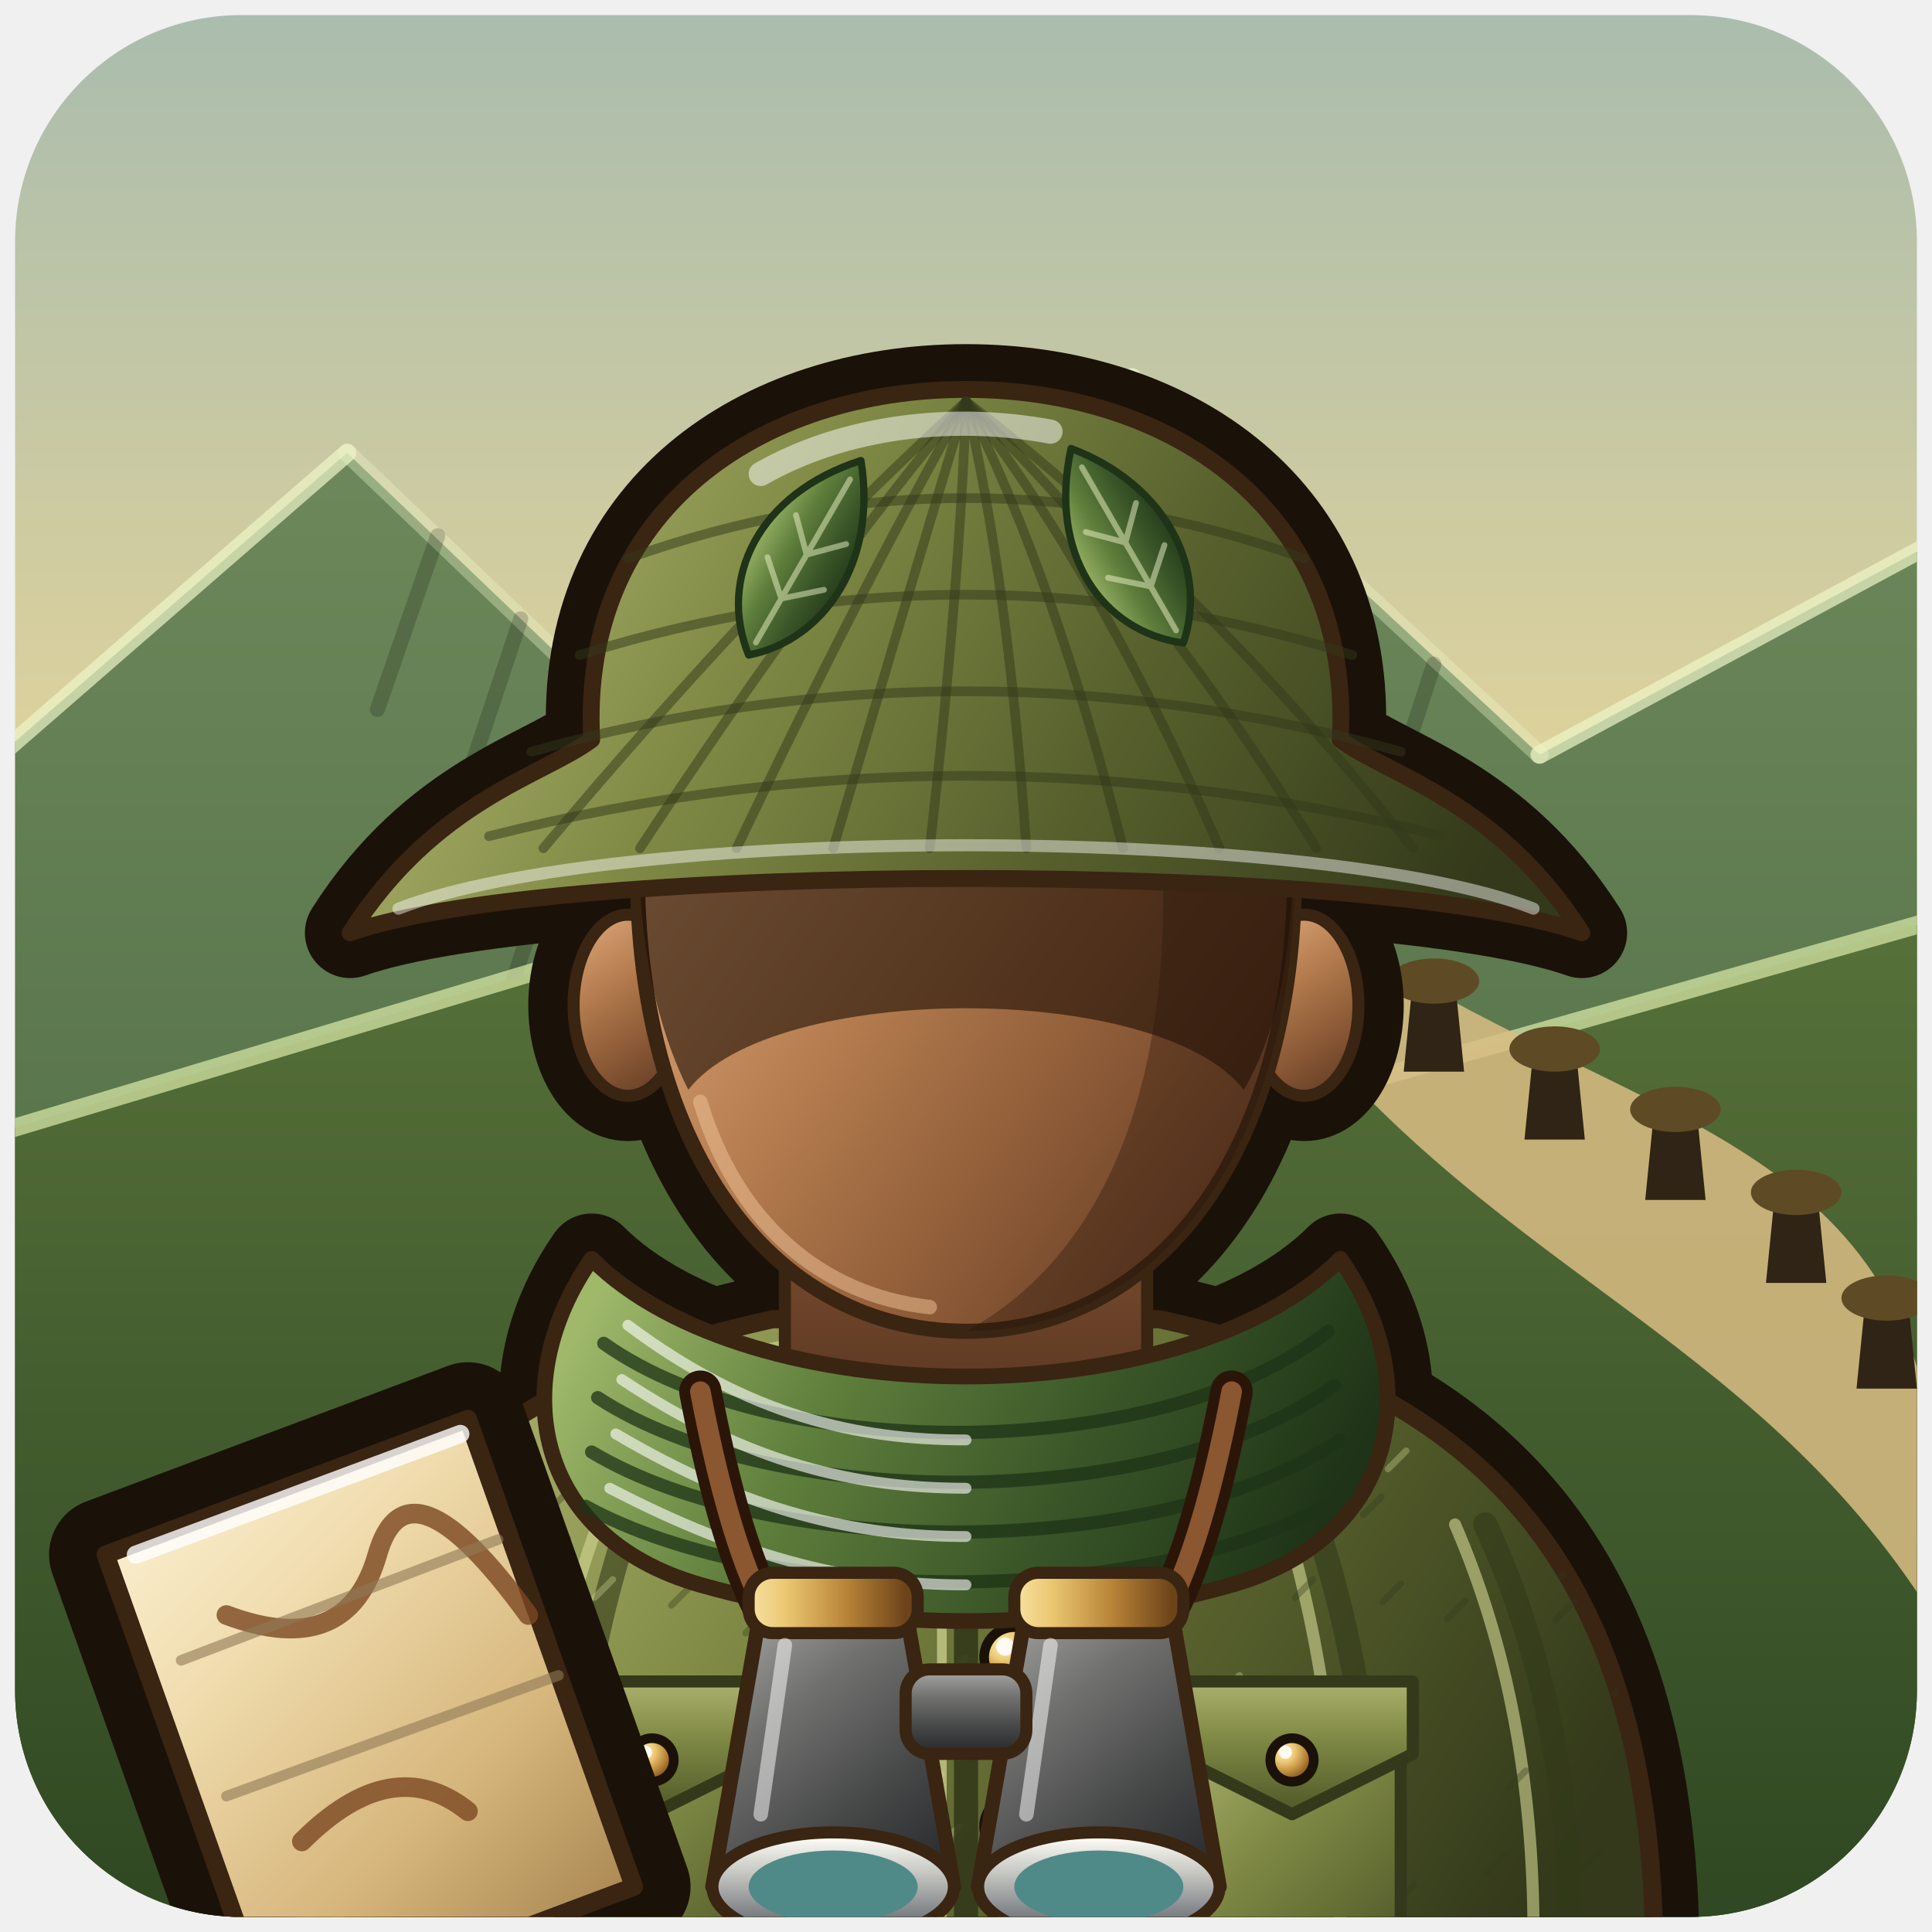
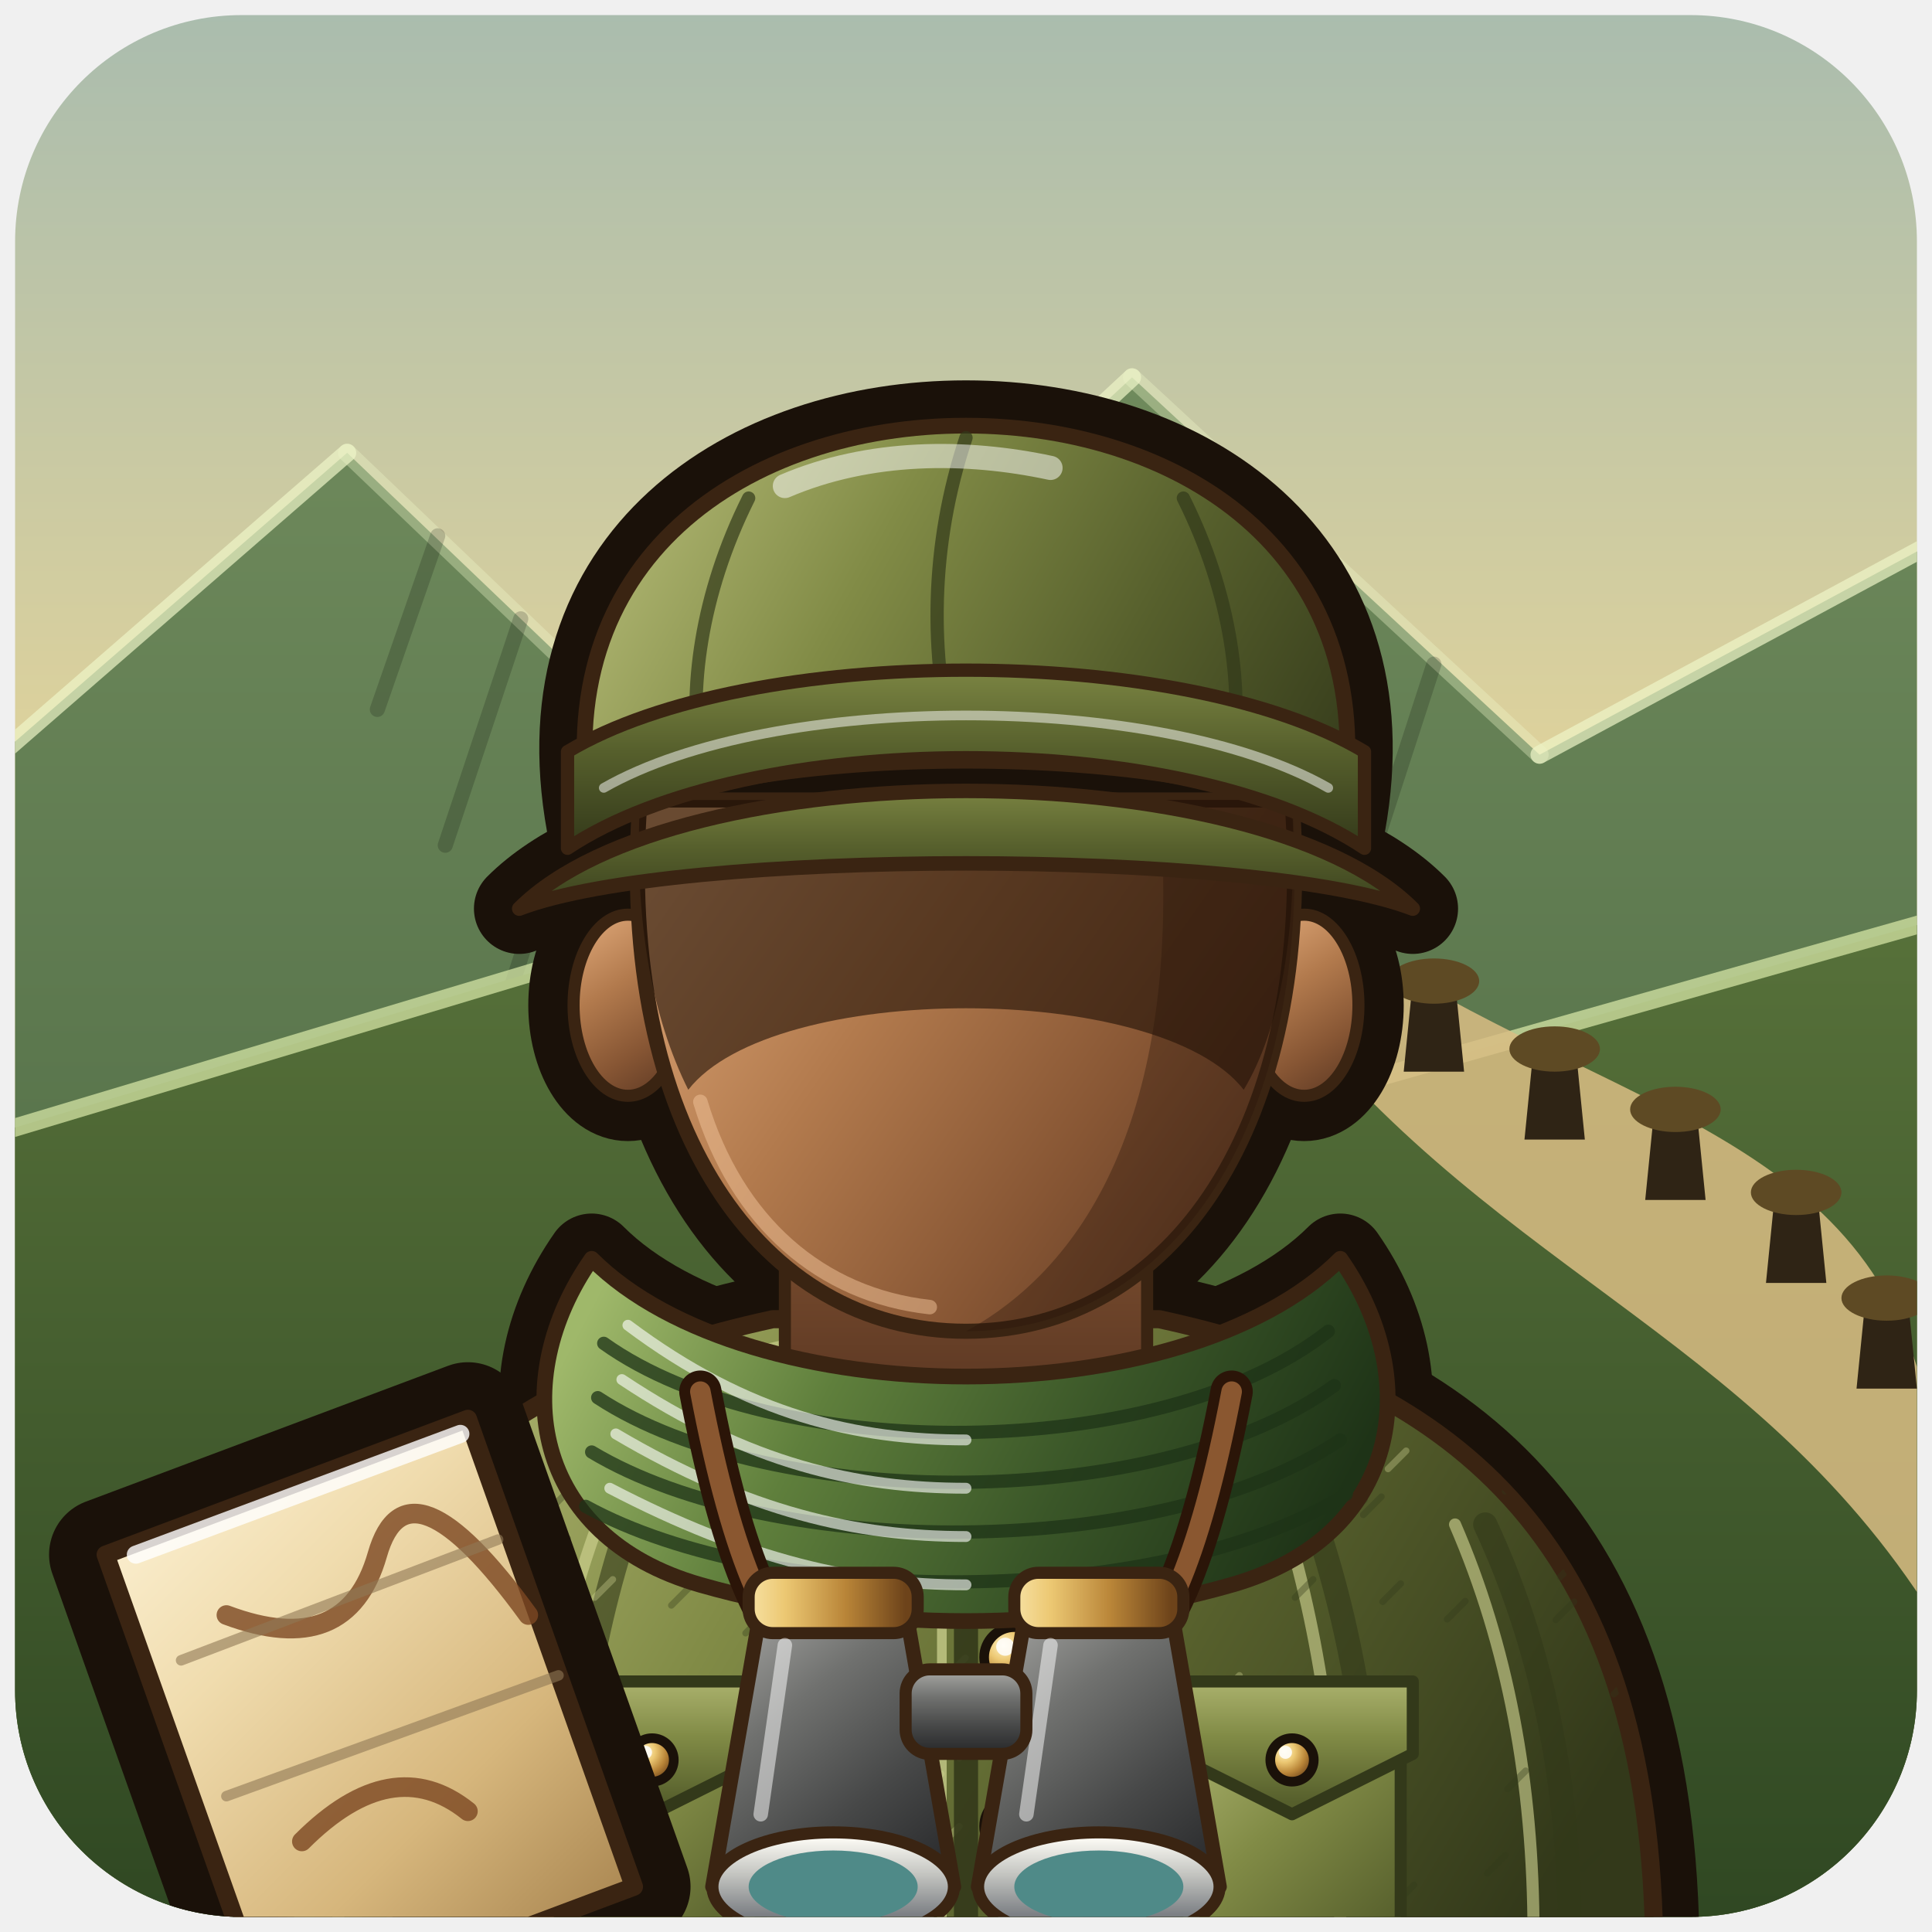
<svg xmlns="http://www.w3.org/2000/svg" viewBox="0 0 256 256" width="256" height="256">
  <defs>
    <linearGradient id="g1" gradientUnits="userSpaceOnUse" x1="0" y1="0" x2="0" y2="220">
      <stop offset="0" stop-color="#a9bcae" />
      <stop offset="0.5" stop-color="#e3d49a" />
      <stop offset="1" stop-color="#8f8a58" />
    </linearGradient>
    <linearGradient id="g2" gradientUnits="userSpaceOnUse" x1="0" y1="50" x2="0" y2="256">
      <stop offset="0" stop-color="#6f8a5c" />
      <stop offset="1" stop-color="#43603c" />
    </linearGradient>
    <linearGradient id="g3" gradientUnits="userSpaceOnUse" x1="0" y1="122" x2="0" y2="256">
      <stop offset="0" stop-color="#57713a" />
      <stop offset="1" stop-color="#2f4722" />
    </linearGradient>
    <linearGradient id="g4" gradientUnits="userSpaceOnUse" x1="40" y1="150" x2="220" y2="256">
      <stop offset="0" stop-color="#b4ba76" />
      <stop offset="0.333" stop-color="#818b46" />
      <stop offset="0.667" stop-color="#565f2c" />
      <stop offset="1" stop-color="#33391a" />
    </linearGradient>
    <clipPath id="g5">
      <path d="M14 262C14 190 50 166 96 156H160C206 166 242 190 242 262z" />
    </clipPath>
    <linearGradient id="g6" gradientUnits="userSpaceOnUse" x1="0" y1="128" x2="0" y2="176">
      <stop offset="0" stop-color="#875634" />
      <stop offset="1" stop-color="#553320" />
    </linearGradient>
    <linearGradient id="g7" gradientUnits="userSpaceOnUse" x1="63" y1="92" x2="81" y2="120">
      <stop offset="0" stop-color="#d9a273" />
      <stop offset="0.333" stop-color="#b27a4d" />
      <stop offset="0.667" stop-color="#875634" />
      <stop offset="1" stop-color="#553320" />
    </linearGradient>
    <linearGradient id="g8" gradientUnits="userSpaceOnUse" x1="175" y1="92" x2="193" y2="120">
      <stop offset="0" stop-color="#d9a273" />
      <stop offset="0.333" stop-color="#b27a4d" />
      <stop offset="0.667" stop-color="#875634" />
      <stop offset="1" stop-color="#553320" />
    </linearGradient>
    <linearGradient id="g9" gradientUnits="userSpaceOnUse" x1="80" y1="80" x2="180" y2="150">
      <stop offset="0" stop-color="#d9a273" />
      <stop offset="0.333" stop-color="#b27a4d" />
      <stop offset="0.667" stop-color="#875634" />
      <stop offset="1" stop-color="#553320" />
    </linearGradient>
    <radialGradient id="g10" gradientUnits="userSpaceOnUse" cx="134.2" cy="210" r="7.5">
      <stop offset="0" stop-color="#fff3c4" />
      <stop offset="0.333" stop-color="#ecc873" />
      <stop offset="0.667" stop-color="#b98538" />
      <stop offset="1" stop-color="#6d431a" />
    </radialGradient>
    <radialGradient id="g11" gradientUnits="userSpaceOnUse" cx="134.2" cy="238" r="7.5">
      <stop offset="0" stop-color="#fff3c4" />
      <stop offset="0.333" stop-color="#ecc873" />
      <stop offset="0.667" stop-color="#b98538" />
      <stop offset="1" stop-color="#6d431a" />
    </radialGradient>
    <linearGradient id="g12" gradientUnits="userSpaceOnUse" x1="58" y1="218" x2="94" y2="256">
      <stop offset="0" stop-color="#b4ba76" />
      <stop offset="0.5" stop-color="#818b46" />
      <stop offset="1" stop-color="#565f2c" />
    </linearGradient>
    <linearGradient id="g13" gradientUnits="userSpaceOnUse" x1="58" y1="214" x2="58" y2="236">
      <stop offset="0" stop-color="#b4ba76" />
      <stop offset="0.5" stop-color="#818b46" />
      <stop offset="1" stop-color="#565f2c" />
    </linearGradient>
    <radialGradient id="g14" gradientUnits="userSpaceOnUse" cx="74.74" cy="227.6" r="5.4">
      <stop offset="0" stop-color="#fff3c4" />
      <stop offset="0.333" stop-color="#ecc873" />
      <stop offset="0.667" stop-color="#b98538" />
      <stop offset="1" stop-color="#6d431a" />
    </radialGradient>
    <linearGradient id="g15" gradientUnits="userSpaceOnUse" x1="164" y1="218" x2="200" y2="256">
      <stop offset="0" stop-color="#b4ba76" />
      <stop offset="0.5" stop-color="#818b46" />
      <stop offset="1" stop-color="#565f2c" />
    </linearGradient>
    <linearGradient id="g16" gradientUnits="userSpaceOnUse" x1="164" y1="214" x2="164" y2="236">
      <stop offset="0" stop-color="#b4ba76" />
      <stop offset="0.5" stop-color="#818b46" />
      <stop offset="1" stop-color="#565f2c" />
    </linearGradient>
    <radialGradient id="g17" gradientUnits="userSpaceOnUse" cx="180.7" cy="227.6" r="5.4">
      <stop offset="0" stop-color="#fff3c4" />
      <stop offset="0.333" stop-color="#ecc873" />
      <stop offset="0.667" stop-color="#b98538" />
      <stop offset="1" stop-color="#6d431a" />
    </radialGradient>
    <linearGradient id="g18" gradientUnits="userSpaceOnUse" x1="70" y1="146" x2="180" y2="204">
      <stop offset="0" stop-color="#9fb86a" />
      <stop offset="0.333" stop-color="#5f7f3c" />
      <stop offset="0.667" stop-color="#3a5628" />
      <stop offset="1" stop-color="#1e3317" />
    </linearGradient>
-     <linearGradient id="g19" gradientUnits="userSpaceOnUse" x1="40" y1="0" x2="210" y2="90">
+     <linearGradient id="g19" gradientUnits="userSpaceOnUse" x1="72" y1="10" x2="190" y2="76">
      <stop offset="0" stop-color="#b4ba76" />
      <stop offset="0.333" stop-color="#818b46" />
      <stop offset="0.667" stop-color="#565f2c" />
      <stop offset="1" stop-color="#33391a" />
    </linearGradient>
-     <linearGradient id="g20" gradientUnits="userSpaceOnUse" x1="0" y1="-16" x2="0" y2="16">
-       <stop offset="0" stop-color="#9fb86a" />
-       <stop offset="0.333" stop-color="#5f7f3c" />
-       <stop offset="0.667" stop-color="#3a5628" />
-       <stop offset="1" stop-color="#1e3317" />
-     </linearGradient>
-     <linearGradient id="g21" gradientUnits="userSpaceOnUse" x1="0" y1="-16" x2="0" y2="16">
-       <stop offset="0" stop-color="#9fb86a" />
-       <stop offset="0.333" stop-color="#5f7f3c" />
-       <stop offset="0.667" stop-color="#3a5628" />
-       <stop offset="1" stop-color="#1e3317" />
+     <linearGradient id="g20" gradientUnits="userSpaceOnUse" x1="0" y1="46" x2="0" y2="78">
+       <stop offset="0" stop-color="#818b46" />
+       <stop offset="0.5" stop-color="#565f2c" />
+       <stop offset="1" stop-color="#33391a" />
+     </linearGradient>
+     <linearGradient id="g21" gradientUnits="userSpaceOnUse" x1="0" y1="66" x2="0" y2="90">
+       <stop offset="0" stop-color="#818b46" />
+       <stop offset="0.5" stop-color="#565f2c" />
+       <stop offset="1" stop-color="#33391a" />
    </linearGradient>
    <linearGradient id="g22" gradientUnits="userSpaceOnUse" x1="88" y1="204" x2="124" y2="250">
      <stop offset="0" stop-color="#a9a9a6" />
      <stop offset="0.333" stop-color="#70716f" />
      <stop offset="0.667" stop-color="#474848" />
      <stop offset="1" stop-color="#262729" />
    </linearGradient>
    <linearGradient id="g23" gradientUnits="userSpaceOnUse" x1="88" y1="198" x2="118" y2="198">
      <stop offset="0" stop-color="#fff3c4" />
      <stop offset="0.333" stop-color="#ecc873" />
      <stop offset="0.667" stop-color="#b98538" />
      <stop offset="1" stop-color="#6d431a" />
    </linearGradient>
    <linearGradient id="g24" gradientUnits="userSpaceOnUse" x1="88" y1="242" x2="88" y2="260">
      <stop offset="0" stop-color="#fbfaf4" />
      <stop offset="0.333" stop-color="#c3c4c0" />
      <stop offset="0.667" stop-color="#83868a" />
      <stop offset="1" stop-color="#454a52" />
    </linearGradient>
    <linearGradient id="g25" gradientUnits="userSpaceOnUse" x1="132" y1="204" x2="168" y2="250">
      <stop offset="0" stop-color="#a9a9a6" />
      <stop offset="0.333" stop-color="#70716f" />
      <stop offset="0.667" stop-color="#474848" />
      <stop offset="1" stop-color="#262729" />
    </linearGradient>
    <linearGradient id="g26" gradientUnits="userSpaceOnUse" x1="132" y1="198" x2="162" y2="198">
      <stop offset="0" stop-color="#fff3c4" />
      <stop offset="0.333" stop-color="#ecc873" />
      <stop offset="0.667" stop-color="#b98538" />
      <stop offset="1" stop-color="#6d431a" />
    </linearGradient>
    <linearGradient id="g27" gradientUnits="userSpaceOnUse" x1="132" y1="242" x2="132" y2="260">
      <stop offset="0" stop-color="#fbfaf4" />
      <stop offset="0.333" stop-color="#c3c4c0" />
      <stop offset="0.667" stop-color="#83868a" />
      <stop offset="1" stop-color="#454a52" />
    </linearGradient>
    <linearGradient id="g28" gradientUnits="userSpaceOnUse" x1="0" y1="214" x2="0" y2="228">
      <stop offset="0" stop-color="#a9a9a6" />
      <stop offset="0.333" stop-color="#70716f" />
      <stop offset="0.667" stop-color="#474848" />
      <stop offset="1" stop-color="#262729" />
    </linearGradient>
    <linearGradient id="g29" gradientUnits="userSpaceOnUse" x1="14" y1="190" x2="84" y2="260">
      <stop offset="0" stop-color="#fff6dc" />
      <stop offset="0.333" stop-color="#f0dcae" />
      <stop offset="0.667" stop-color="#d6b67c" />
      <stop offset="1" stop-color="#a07c48" />
    </linearGradient>
    <clipPath id="g30">
      <path d="M32.0 2.0h192.0a30 30 0 0 1 30 30v192.0a30 30 0 0 1 -30 30h-192.0a30 30 0 0 1 -30 -30v-192.0a30 30 0 0 1 30 -30z" />
    </clipPath>
  </defs>
  <g clip-path="url(#g30)">
    <g transform="translate(0.00 0.00) scale(1.0)">
      <g fill="#1a1109" stroke="#1a1109" stroke-linejoin="round" stroke-linecap="round" />
      <path d="M0 0H256V256H0z" fill="url(#g1)" />
      <path d="M0 256L0 100L46 60L92 104L150 50L204 100L256 72L256 256z" fill="url(#g2)" />
      <path d="M0 100L46 60" fill="none" stroke="#eef5c8" stroke-width="2.4" stroke-linecap="round" stroke-linejoin="round" stroke-opacity="0.7" />
      <path d="M46 60L92 104" fill="none" stroke="#eef5c8" stroke-width="2.4" stroke-linecap="round" stroke-linejoin="round" stroke-opacity="0.35" />
      <path d="M58 71l-8 23" fill="none" stroke="#000000" stroke-width="2" stroke-linecap="round" stroke-linejoin="round" stroke-opacity="0.18" />
      <path d="M69 82l-10 30" fill="none" stroke="#000000" stroke-width="2" stroke-linecap="round" stroke-linejoin="round" stroke-opacity="0.18" />
      <path d="M80 93l-12 37" fill="none" stroke="#000000" stroke-width="2" stroke-linecap="round" stroke-linejoin="round" stroke-opacity="0.18" />
      <path d="M92 104L150 50" fill="none" stroke="#eef5c8" stroke-width="2.4" stroke-linecap="round" stroke-linejoin="round" stroke-opacity="0.7" />
      <path d="M150 50L204 100" fill="none" stroke="#eef5c8" stroke-width="2.4" stroke-linecap="round" stroke-linejoin="round" stroke-opacity="0.35" />
      <path d="M164 62l-8 23" fill="none" stroke="#000000" stroke-width="2" stroke-linecap="round" stroke-linejoin="round" stroke-opacity="0.18" />
      <path d="M177 75l-10 30" fill="none" stroke="#000000" stroke-width="2" stroke-linecap="round" stroke-linejoin="round" stroke-opacity="0.18" />
      <path d="M190 88l-12 37" fill="none" stroke="#000000" stroke-width="2" stroke-linecap="round" stroke-linejoin="round" stroke-opacity="0.18" />
      <path d="M204 100L256 72" fill="none" stroke="#eef5c8" stroke-width="2.4" stroke-linecap="round" stroke-linejoin="round" stroke-opacity="0.7" />
      <path d="M0 256L0 150L80 126L150 152L256 122L256 256z" fill="url(#g3)" />
      <path d="M0 150L80 126" fill="none" stroke="#dcecaa" stroke-width="2.4" stroke-linecap="round" stroke-linejoin="round" stroke-opacity="0.7" />
      <path d="M80 126L150 152" fill="none" stroke="#dcecaa" stroke-width="2.4" stroke-linecap="round" stroke-linejoin="round" stroke-opacity="0.35" />
      <path d="M98 132l-8 23" fill="none" stroke="#000000" stroke-width="2" stroke-linecap="round" stroke-linejoin="round" stroke-opacity="0.18" />
      <path d="M115 139l-10 30" fill="none" stroke="#000000" stroke-width="2" stroke-linecap="round" stroke-linejoin="round" stroke-opacity="0.18" />
      <path d="M132 146l-12 37" fill="none" stroke="#000000" stroke-width="2" stroke-linecap="round" stroke-linejoin="round" stroke-opacity="0.18" />
      <path d="M150 152L256 122" fill="none" stroke="#dcecaa" stroke-width="2.4" stroke-linecap="round" stroke-linejoin="round" stroke-opacity="0.7" />
      <path d="M178 124C214 148 250 150 256 190V214C232 176 196 168 168 130z" fill="#d9bd84" fill-opacity="0.85" />
      <path d="M186 142L187 132H193L194 142z" fill="#2f2415" />
      <path d="M184.00 130.00a6.00 3.00 0 1 0 12.00 0a6.00 3.00 0 1 0 -12.00 0z" fill="#5e4a24" />
      <path d="M202 151L203 141H209L210 151z" fill="#2f2415" />
      <path d="M200.00 139.00a6.00 3.00 0 1 0 12.00 0a6.00 3.00 0 1 0 -12.00 0z" fill="#5e4a24" />
      <path d="M218 159L219 149H225L226 159z" fill="#2f2415" />
      <path d="M216.00 147.00a6.00 3.00 0 1 0 12.00 0a6.00 3.00 0 1 0 -12.00 0z" fill="#5e4a24" />
      <path d="M234 170L235 160H241L242 170z" fill="#2f2415" />
      <path d="M232.00 158.00a6.00 3.00 0 1 0 12.00 0a6.00 3.00 0 1 0 -12.00 0z" fill="#5e4a24" />
      <path d="M246 184L247 174H253L254 184z" fill="#2f2415" />
      <path d="M244.00 172.00a6.00 3.00 0 1 0 12.00 0a6.00 3.00 0 1 0 -12.00 0z" fill="#5e4a24" />
      <g transform="translate(25.6 50) scale(.8)">
        <g fill="#1a1109" stroke="#1a1109" stroke-linejoin="round" stroke-linecap="round">
          <path d="M14 262C14 190 50 166 96 156H160C206 166 242 190 242 262z" stroke-width="15" />
          <path d="M63.00 104.00a9.00 15.00 0 1 0 18.00 0a9.00 15.00 0 1 0 -18.00 0z" stroke-width="15" />
          <path d="M175.00 104.00a9.00 15.00 0 1 0 18.00 0a9.00 15.00 0 1 0 -18.00 0z" stroke-width="15" />
          <path d="M74 70C70 124 94 158 128 158C162 158 186 124 182 70z" stroke-width="15" />
          <path d="M66 146C92 172 164 172 190 146C204 166 200 192 172 200C144 208 112 208 84 200C56 192 52 166 66 146z" stroke-width="15" />
-           <path d="M26 92C40 70 58 66 66 60C64 22 94 2 128 2C162 2 192 22 190 60C198 66 216 70 230 92C196 80 60 80 26 92z" stroke-width="15" />
+           <path d="M66 74C58 30 92 8 128 8C164 8 198 30 190 74C164 60 92 60 66 74z" stroke-width="15" />
+           <path d="M54 88C80 62 176 62 202 88C176 78 80 78 54 88z" stroke-width="15" />
          <path d="M94 204H118L126 250H86z" stroke-width="15" />
          <path d="M138 204H162L170 250H130z" stroke-width="15" />
        </g>
        <path d="M14 262C14 190 50 166 96 156H160C206 166 242 190 242 262z" fill="url(#g4)" stroke="#3a2412" stroke-width="3" stroke-linejoin="round" />
        <g clip-path="url(#g5)">
          <path d="M46 190Q30 220 30 258" fill="none" stroke="#33391a" stroke-width="4" stroke-linecap="round" stroke-linejoin="round" stroke-opacity="0.6" />
        </g>
        <g clip-path="url(#g5)">
          <path d="M41 190Q24 220 24 258" fill="none" stroke="#d3d795" stroke-width="2" stroke-linecap="round" stroke-linejoin="round" stroke-opacity="0.6" />
        </g>
        <g clip-path="url(#g5)">
          <path d="M72 190Q62 220 62 258" fill="none" stroke="#33391a" stroke-width="4" stroke-linecap="round" stroke-linejoin="round" stroke-opacity="0.6" />
        </g>
        <g clip-path="url(#g5)">
          <path d="M67 190Q56 220 56 258" fill="none" stroke="#d3d795" stroke-width="2" stroke-linecap="round" stroke-linejoin="round" stroke-opacity="0.6" />
        </g>
        <g clip-path="url(#g5)">
          <path d="M186 190Q196 220 196 258" fill="none" stroke="#33391a" stroke-width="4" stroke-linecap="round" stroke-linejoin="round" stroke-opacity="0.6" />
        </g>
        <g clip-path="url(#g5)">
          <path d="M181 190Q190 220 190 258" fill="none" stroke="#d3d795" stroke-width="2" stroke-linecap="round" stroke-linejoin="round" stroke-opacity="0.6" />
        </g>
        <g clip-path="url(#g5)">
          <path d="M214 190Q228 220 228 258" fill="none" stroke="#33391a" stroke-width="4" stroke-linecap="round" stroke-linejoin="round" stroke-opacity="0.6" />
        </g>
        <g clip-path="url(#g5)">
          <path d="M209 190Q222 220 222 258" fill="none" stroke="#d3d795" stroke-width="2" stroke-linecap="round" stroke-linejoin="round" stroke-opacity="0.6" />
        </g>
        <g clip-path="url(#g5)">
          <path d="M58.5 175.3l3 -3" fill="none" stroke="#d3d795" stroke-width="1.1" stroke-linecap="round" stroke-linejoin="round" stroke-opacity="0.35" />
        </g>
        <g clip-path="url(#g5)">
          <path d="M66.5 202.1l3 -3" fill="none" stroke="#d3d795" stroke-width="1.1" stroke-linecap="round" stroke-linejoin="round" stroke-opacity="0.35" />
        </g>
        <g clip-path="url(#g5)">
          <path d="M176.2 249.8l3 -3" fill="none" stroke="#33391a" stroke-width="1.1" stroke-linecap="round" stroke-linejoin="round" stroke-opacity="0.35" />
        </g>
        <g clip-path="url(#g5)">
          <path d="M105.4 214.6l3 -3" fill="none" stroke="#d3d795" stroke-width="1.1" stroke-linecap="round" stroke-linejoin="round" stroke-opacity="0.35" />
        </g>
        <g clip-path="url(#g5)">
          <path d="M159.1 193.5l3 -3" fill="none" stroke="#33391a" stroke-width="1.1" stroke-linecap="round" stroke-linejoin="round" stroke-opacity="0.35" />
        </g>
        <g clip-path="url(#g5)">
          <path d="M36.2 233.3l3 -3" fill="none" stroke="#d3d795" stroke-width="1.1" stroke-linecap="round" stroke-linejoin="round" stroke-opacity="0.35" />
        </g>
        <g clip-path="url(#g5)">
          <path d="M111.5 178.5l3 -3" fill="none" stroke="#d3d795" stroke-width="1.1" stroke-linecap="round" stroke-linejoin="round" stroke-opacity="0.35" />
        </g>
        <g clip-path="url(#g5)">
          <path d="M155.9 233.0l3 -3" fill="none" stroke="#33391a" stroke-width="1.1" stroke-linecap="round" stroke-linejoin="round" stroke-opacity="0.35" />
        </g>
        <g clip-path="url(#g5)">
          <path d="M207.7 205.7l3 -3" fill="none" stroke="#33391a" stroke-width="1.1" stroke-linecap="round" stroke-linejoin="round" stroke-opacity="0.35" />
        </g>
        <g clip-path="url(#g5)">
          <path d="M93.9 169.5l3 -3" fill="none" stroke="#33391a" stroke-width="1.1" stroke-linecap="round" stroke-linejoin="round" stroke-opacity="0.35" />
        </g>
        <g clip-path="url(#g5)">
          <path d="M218.2 184.0l3 -3" fill="none" stroke="#d3d795" stroke-width="1.1" stroke-linecap="round" stroke-linejoin="round" stroke-opacity="0.35" />
        </g>
        <g clip-path="url(#g5)">
          <path d="M48.6 250.8l3 -3" fill="none" stroke="#d3d795" stroke-width="1.1" stroke-linecap="round" stroke-linejoin="round" stroke-opacity="0.35" />
        </g>
        <g clip-path="url(#g5)">
          <path d="M150.9 190.0l3 -3" fill="none" stroke="#33391a" stroke-width="1.1" stroke-linecap="round" stroke-linejoin="round" stroke-opacity="0.35" />
        </g>
        <g clip-path="url(#g5)">
          <path d="M92.6 231.4l3 -3" fill="none" stroke="#d3d795" stroke-width="1.1" stroke-linecap="round" stroke-linejoin="round" stroke-opacity="0.35" />
        </g>
        <g clip-path="url(#g5)">
          <path d="M51.5 174.4l3 -3" fill="none" stroke="#33391a" stroke-width="1.1" stroke-linecap="round" stroke-linejoin="round" stroke-opacity="0.35" />
        </g>
        <g clip-path="url(#g5)">
          <path d="M122.5 204.7l3 -3" fill="none" stroke="#33391a" stroke-width="1.1" stroke-linecap="round" stroke-linejoin="round" stroke-opacity="0.35" />
        </g>
        <g clip-path="url(#g5)">
          <path d="M178.1 252.2l3 -3" fill="none" stroke="#33391a" stroke-width="1.1" stroke-linecap="round" stroke-linejoin="round" stroke-opacity="0.35" />
        </g>
        <g clip-path="url(#g5)">
          <path d="M63.1 230.8l3 -3" fill="none" stroke="#33391a" stroke-width="1.1" stroke-linecap="round" stroke-linejoin="round" stroke-opacity="0.35" />
        </g>
        <g clip-path="url(#g5)">
          <path d="M139.0 196.1l3 -3" fill="none" stroke="#33391a" stroke-width="1.1" stroke-linecap="round" stroke-linejoin="round" stroke-opacity="0.35" />
        </g>
        <g clip-path="url(#g5)">
          <path d="M60.0 186.6l3 -3" fill="none" stroke="#33391a" stroke-width="1.1" stroke-linecap="round" stroke-linejoin="round" stroke-opacity="0.35" />
        </g>
        <g clip-path="url(#g5)">
          <path d="M159.3 180.6l3 -3" fill="none" stroke="#33391a" stroke-width="1.1" stroke-linecap="round" stroke-linejoin="round" stroke-opacity="0.35" />
        </g>
        <g clip-path="url(#g5)">
          <path d="M59.0 195.3l3 -3" fill="none" stroke="#33391a" stroke-width="1.1" stroke-linecap="round" stroke-linejoin="round" stroke-opacity="0.35" />
        </g>
        <g clip-path="url(#g5)">
          <path d="M123.9 243.0l3 -3" fill="none" stroke="#d3d795" stroke-width="1.1" stroke-linecap="round" stroke-linejoin="round" stroke-opacity="0.35" />
        </g>
        <g clip-path="url(#g5)">
          <path d="M217.3 184.5l3 -3" fill="none" stroke="#33391a" stroke-width="1.1" stroke-linecap="round" stroke-linejoin="round" stroke-opacity="0.35" />
        </g>
        <g clip-path="url(#g5)">
          <path d="M79.2 203.4l3 -3" fill="none" stroke="#33391a" stroke-width="1.1" stroke-linecap="round" stroke-linejoin="round" stroke-opacity="0.35" />
        </g>
        <g clip-path="url(#g5)">
          <path d="M197.9 180.8l3 -3" fill="none" stroke="#d3d795" stroke-width="1.1" stroke-linecap="round" stroke-linejoin="round" stroke-opacity="0.35" />
        </g>
        <g clip-path="url(#g5)">
          <path d="M193.8 188.4l3 -3" fill="none" stroke="#33391a" stroke-width="1.1" stroke-linecap="round" stroke-linejoin="round" stroke-opacity="0.35" />
        </g>
        <g clip-path="url(#g5)">
          <path d="M87.2 181.4l3 -3" fill="none" stroke="#33391a" stroke-width="1.1" stroke-linecap="round" stroke-linejoin="round" stroke-opacity="0.35" />
        </g>
        <g clip-path="url(#g5)">
          <path d="M196.2 170.2l3 -3" fill="none" stroke="#33391a" stroke-width="1.1" stroke-linecap="round" stroke-linejoin="round" stroke-opacity="0.35" />
        </g>
        <g clip-path="url(#g5)">
          <path d="M188.8 238.2l3 -3" fill="none" stroke="#33391a" stroke-width="1.1" stroke-linecap="round" stroke-linejoin="round" stroke-opacity="0.35" />
        </g>
        <g clip-path="url(#g5)">
          <path d="M233.7 203.3l3 -3" fill="none" stroke="#d3d795" stroke-width="1.1" stroke-linecap="round" stroke-linejoin="round" stroke-opacity="0.35" />
        </g>
        <g clip-path="url(#g5)">
          <path d="M197.0 202.8l3 -3" fill="none" stroke="#33391a" stroke-width="1.1" stroke-linecap="round" stroke-linejoin="round" stroke-opacity="0.35" />
        </g>
        <g clip-path="url(#g5)">
          <path d="M30.2 251.0l3 -3" fill="none" stroke="#d3d795" stroke-width="1.1" stroke-linecap="round" stroke-linejoin="round" stroke-opacity="0.35" />
        </g>
        <g clip-path="url(#g5)">
          <path d="M173.0 189.1l3 -3" fill="none" stroke="#d3d795" stroke-width="1.1" stroke-linecap="round" stroke-linejoin="round" stroke-opacity="0.35" />
        </g>
        <g clip-path="url(#g5)">
          <path d="M170.3 218.0l3 -3" fill="none" stroke="#d3d795" stroke-width="1.1" stroke-linecap="round" stroke-linejoin="round" stroke-opacity="0.35" />
        </g>
        <g clip-path="url(#g5)">
          <path d="M161.5 240.8l3 -3" fill="none" stroke="#d3d795" stroke-width="1.1" stroke-linecap="round" stroke-linejoin="round" stroke-opacity="0.35" />
        </g>
        <g clip-path="url(#g5)">
          <path d="M234.5 194.5l3 -3" fill="none" stroke="#d3d795" stroke-width="1.1" stroke-linecap="round" stroke-linejoin="round" stroke-opacity="0.35" />
        </g>
        <g clip-path="url(#g5)">
          <path d="M235.3 218.1l3 -3" fill="none" stroke="#33391a" stroke-width="1.1" stroke-linecap="round" stroke-linejoin="round" stroke-opacity="0.35" />
        </g>
        <g clip-path="url(#g5)">
          <path d="M57.1 250.4l3 -3" fill="none" stroke="#d3d795" stroke-width="1.1" stroke-linecap="round" stroke-linejoin="round" stroke-opacity="0.35" />
        </g>
        <g clip-path="url(#g5)">
          <path d="M105.4 185.9l3 -3" fill="none" stroke="#33391a" stroke-width="1.1" stroke-linecap="round" stroke-linejoin="round" stroke-opacity="0.35" />
        </g>
        <g clip-path="url(#g5)">
          <path d="M151.0 220.6l3 -3" fill="none" stroke="#d3d795" stroke-width="1.1" stroke-linecap="round" stroke-linejoin="round" stroke-opacity="0.35" />
        </g>
        <g clip-path="url(#g5)">
          <path d="M182.5 202.1l3 -3" fill="none" stroke="#33391a" stroke-width="1.1" stroke-linecap="round" stroke-linejoin="round" stroke-opacity="0.35" />
        </g>
        <g clip-path="url(#g5)">
          <path d="M67.5 233.1l3 -3" fill="none" stroke="#33391a" stroke-width="1.1" stroke-linecap="round" stroke-linejoin="round" stroke-opacity="0.35" />
        </g>
        <g clip-path="url(#g5)">
          <path d="M126.9 228.7l3 -3" fill="none" stroke="#d3d795" stroke-width="1.1" stroke-linecap="round" stroke-linejoin="round" stroke-opacity="0.35" />
        </g>
        <g clip-path="url(#g5)">
          <path d="M124.9 168.5l3 -3" fill="none" stroke="#33391a" stroke-width="1.1" stroke-linecap="round" stroke-linejoin="round" stroke-opacity="0.35" />
        </g>
        <g clip-path="url(#g5)">
          <path d="M225.7 205.8l3 -3" fill="none" stroke="#33391a" stroke-width="1.1" stroke-linecap="round" stroke-linejoin="round" stroke-opacity="0.35" />
        </g>
        <g clip-path="url(#g5)">
          <path d="M199.2 252.7l3 -3" fill="none" stroke="#33391a" stroke-width="1.1" stroke-linecap="round" stroke-linejoin="round" stroke-opacity="0.35" />
        </g>
        <g clip-path="url(#g5)">
          <path d="M120.9 234.3l3 -3" fill="none" stroke="#d3d795" stroke-width="1.1" stroke-linecap="round" stroke-linejoin="round" stroke-opacity="0.35" />
        </g>
        <g clip-path="url(#g5)">
          <path d="M58.4 228.4l3 -3" fill="none" stroke="#d3d795" stroke-width="1.1" stroke-linecap="round" stroke-linejoin="round" stroke-opacity="0.35" />
        </g>
        <g clip-path="url(#g5)">
          <path d="M217.7 233.8l3 -3" fill="none" stroke="#33391a" stroke-width="1.1" stroke-linecap="round" stroke-linejoin="round" stroke-opacity="0.35" />
        </g>
        <g clip-path="url(#g5)">
          <path d="M124.9 215.1l3 -3" fill="none" stroke="#d3d795" stroke-width="1.1" stroke-linecap="round" stroke-linejoin="round" stroke-opacity="0.35" />
        </g>
        <g clip-path="url(#g5)">
          <path d="M226.4 198.7l3 -3" fill="none" stroke="#33391a" stroke-width="1.1" stroke-linecap="round" stroke-linejoin="round" stroke-opacity="0.35" />
        </g>
        <g clip-path="url(#g5)">
          <path d="M61.5 233.1l3 -3" fill="none" stroke="#33391a" stroke-width="1.1" stroke-linecap="round" stroke-linejoin="round" stroke-opacity="0.35" />
        </g>
        <g clip-path="url(#g5)">
          <path d="M189.3 177.4l3 -3" fill="none" stroke="#33391a" stroke-width="1.1" stroke-linecap="round" stroke-linejoin="round" stroke-opacity="0.35" />
        </g>
        <g clip-path="url(#g5)">
          <path d="M65.7 173.8l3 -3" fill="none" stroke="#33391a" stroke-width="1.1" stroke-linecap="round" stroke-linejoin="round" stroke-opacity="0.35" />
        </g>
        <g clip-path="url(#g5)">
          <path d="M212.3 175.8l3 -3" fill="none" stroke="#33391a" stroke-width="1.1" stroke-linecap="round" stroke-linejoin="round" stroke-opacity="0.35" />
        </g>
        <g clip-path="url(#g5)">
          <path d="M125.8 184.8l3 -3" fill="none" stroke="#d3d795" stroke-width="1.1" stroke-linecap="round" stroke-linejoin="round" stroke-opacity="0.35" />
        </g>
        <g clip-path="url(#g5)">
          <path d="M91.5 247.0l3 -3" fill="none" stroke="#33391a" stroke-width="1.1" stroke-linecap="round" stroke-linejoin="round" stroke-opacity="0.35" />
        </g>
        <g clip-path="url(#g5)">
          <path d="M214.3 247.8l3 -3" fill="none" stroke="#33391a" stroke-width="1.1" stroke-linecap="round" stroke-linejoin="round" stroke-opacity="0.35" />
        </g>
        <g clip-path="url(#g5)">
          <path d="M56.3 235.7l3 -3" fill="none" stroke="#33391a" stroke-width="1.1" stroke-linecap="round" stroke-linejoin="round" stroke-opacity="0.35" />
        </g>
        <g clip-path="url(#g5)">
          <path d="M48.2 171.3l3 -3" fill="none" stroke="#33391a" stroke-width="1.1" stroke-linecap="round" stroke-linejoin="round" stroke-opacity="0.35" />
        </g>
        <g clip-path="url(#g5)">
          <path d="M120.7 239.5l3 -3" fill="none" stroke="#d3d795" stroke-width="1.1" stroke-linecap="round" stroke-linejoin="round" stroke-opacity="0.35" />
        </g>
        <g clip-path="url(#g5)">
          <path d="M91.5 208.0l3 -3" fill="none" stroke="#33391a" stroke-width="1.1" stroke-linecap="round" stroke-linejoin="round" stroke-opacity="0.35" />
        </g>
        <g clip-path="url(#g5)">
          <path d="M35.6 214.1l3 -3" fill="none" stroke="#33391a" stroke-width="1.1" stroke-linecap="round" stroke-linejoin="round" stroke-opacity="0.35" />
        </g>
        <g clip-path="url(#g5)">
          <path d="M230.2 247.0l3 -3" fill="none" stroke="#33391a" stroke-width="1.1" stroke-linecap="round" stroke-linejoin="round" stroke-opacity="0.35" />
        </g>
        <g clip-path="url(#g5)">
          <path d="M89.9 238.0l3 -3" fill="none" stroke="#33391a" stroke-width="1.1" stroke-linecap="round" stroke-linejoin="round" stroke-opacity="0.35" />
        </g>
        <g clip-path="url(#g5)">
          <path d="M191.0 188.9l3 -3" fill="none" stroke="#33391a" stroke-width="1.1" stroke-linecap="round" stroke-linejoin="round" stroke-opacity="0.35" />
        </g>
        <g clip-path="url(#g5)">
          <path d="M140.0 241.1l3 -3" fill="none" stroke="#33391a" stroke-width="1.1" stroke-linecap="round" stroke-linejoin="round" stroke-opacity="0.35" />
        </g>
        <g clip-path="url(#g5)">
          <path d="M90.4 196.2l3 -3" fill="none" stroke="#33391a" stroke-width="1.1" stroke-linecap="round" stroke-linejoin="round" stroke-opacity="0.35" />
        </g>
        <g clip-path="url(#g5)">
          <path d="M187.4 188.4l3 -3" fill="none" stroke="#33391a" stroke-width="1.1" stroke-linecap="round" stroke-linejoin="round" stroke-opacity="0.35" />
        </g>
        <path d="M60 178C76 166 92 162 104 160" fill="none" stroke="#d3d795" stroke-width="3.4" stroke-linecap="round" stroke-linejoin="round" stroke-opacity="0.6" />
        <path d="M98 128H158V170Q128 190 98 170z" fill="url(#g6)" stroke="#3a2412" stroke-width="2" stroke-linejoin="round" />
        <path d="M63.00 104.00a9.00 15.00 0 1 0 18.00 0a9.00 15.00 0 1 0 -18.00 0z" fill="url(#g7)" stroke="#3a2412" stroke-width="2" stroke-linejoin="round" />
        <path d="M175.00 104.00a9.00 15.00 0 1 0 18.00 0a9.00 15.00 0 1 0 -18.00 0z" fill="url(#g8)" stroke="#3a2412" stroke-width="2" stroke-linejoin="round" />
        <path d="M74 70C70 124 94 158 128 158C162 158 186 124 182 70z" fill="url(#g9)" stroke="#3a2412" stroke-width="2.5" stroke-linejoin="round" />
        <path d="M74 70H182C183 92 180 108 174 118C160 100 96 100 82 118C76 106 73 90 74 70z" fill="#1f0f06" fill-opacity="0.6" />
        <path d="M128 158C162 158 186 124 182 70H160C164 118 150 146 128 158z" fill="#2a160b" fill-opacity="0.35" />
        <path d="M84 120C90 140 104 152 122 154" fill="none" stroke="#f2c59a" stroke-width="2.4" stroke-linecap="round" stroke-linejoin="round" stroke-opacity="0.5" />
        <path d="M128 196V258" fill="none" stroke="#33391a" stroke-width="4" stroke-linecap="round" stroke-linejoin="round" stroke-opacity="0.9" />
        <path d="M124 196V258" fill="none" stroke="#d3d795" stroke-width="1.6" stroke-linecap="round" stroke-linejoin="round" stroke-opacity="0.7" />
        <path d="M131.00 212.00a5.00 5.00 0 1 0 10.00 0a5.00 5.00 0 1 0 -10.00 0z" fill="url(#g10)" stroke="#1a1109" stroke-width="1.6" stroke-linejoin="round" />
        <path d="M133.00 210.25a1.50 1.50 0 1 0 3.00 0a1.50 1.50 0 1 0 -3.00 0z" fill="#fff" fill-opacity="0.85" />
        <path d="M131.00 240.00a5.00 5.00 0 1 0 10.00 0a5.00 5.00 0 1 0 -10.00 0z" fill="url(#g11)" stroke="#1a1109" stroke-width="1.6" stroke-linejoin="round" />
        <path d="M133.00 238.25a1.50 1.50 0 1 0 3.00 0a1.50 1.50 0 1 0 -3.00 0z" fill="#fff" fill-opacity="0.85" />
        <path d="M58 220H94V258H58z" fill="url(#g12)" stroke="#33391a" stroke-width="2" stroke-linejoin="round" />
        <path d="M56 216H96V228L76 238L56 228z" fill="url(#g13)" stroke="#33391a" stroke-width="2" stroke-linejoin="round" />
        <path d="M72.40 229.00a3.60 3.60 0 1 0 7.20 0a3.60 3.60 0 1 0 -7.20 0z" fill="url(#g14)" stroke="#1a1109" stroke-width="1.6" stroke-linejoin="round" />
        <path d="M73.84 227.74a1.08 1.08 0 1 0 2.16 0a1.08 1.08 0 1 0 -2.16 0z" fill="#fff" fill-opacity="0.85" />
        <path d="M164 220H200V258H164z" fill="url(#g15)" stroke="#33391a" stroke-width="2" stroke-linejoin="round" />
        <path d="M162 216H202V228L182 238L162 228z" fill="url(#g16)" stroke="#33391a" stroke-width="2" stroke-linejoin="round" />
        <path d="M178.40 229.00a3.60 3.60 0 1 0 7.20 0a3.60 3.60 0 1 0 -7.20 0z" fill="url(#g17)" stroke="#1a1109" stroke-width="1.6" stroke-linejoin="round" />
        <path d="M179.84 227.74a1.08 1.08 0 1 0 2.16 0a1.08 1.08 0 1 0 -2.16 0z" fill="#fff" fill-opacity="0.85" />
        <path d="M66 146C92 172 164 172 190 146C204 166 200 192 172 200C144 208 112 208 84 200C56 192 52 166 66 146z" fill="url(#g18)" stroke="#3a2412" stroke-width="2.6" stroke-linejoin="round" />
        <path d="M68 160C96 180 160 180 188 158" fill="none" stroke="#1e3317" stroke-width="2.2" stroke-linecap="round" stroke-linejoin="round" stroke-opacity="0.75" />
        <path d="M72 157C92 172 110 176 128 176" fill="none" stroke="#fff" stroke-width="1.8" stroke-linecap="round" stroke-linejoin="round" stroke-opacity="0.6" />
        <path d="M67 169C96 188 160 188 189 167" fill="none" stroke="#1e3317" stroke-width="2.2" stroke-linecap="round" stroke-linejoin="round" stroke-opacity="0.75" />
        <path d="M71 166C92 180 110 184 128 184" fill="none" stroke="#fff" stroke-width="1.8" stroke-linecap="round" stroke-linejoin="round" stroke-opacity="0.6" />
        <path d="M66 178C96 196 160 196 190 176" fill="none" stroke="#1e3317" stroke-width="2.2" stroke-linecap="round" stroke-linejoin="round" stroke-opacity="0.75" />
        <path d="M70 175C92 188 110 192 128 192" fill="none" stroke="#fff" stroke-width="1.8" stroke-linecap="round" stroke-linejoin="round" stroke-opacity="0.6" />
        <path d="M65 187C96 204 160 204 191 185" fill="none" stroke="#1e3317" stroke-width="2.2" stroke-linecap="round" stroke-linejoin="round" stroke-opacity="0.75" />
        <path d="M69 184C92 196 110 200 128 200" fill="none" stroke="#fff" stroke-width="1.8" stroke-linecap="round" stroke-linejoin="round" stroke-opacity="0.6" />
-         <path d="M26 92C40 70 58 66 66 60C64 22 94 2 128 2C162 2 192 22 190 60C198 66 216 70 230 92C196 80 60 80 26 92z" fill="url(#g19)" stroke="#3a2412" stroke-width="2.8" stroke-linejoin="round" />
-         <path d="M58 78Q95 34 128 4" fill="none" stroke="#33391a" stroke-width="1.6" stroke-linecap="round" stroke-linejoin="round" stroke-opacity="0.5" />
-         <path d="M74 78Q103 34 128 4" fill="none" stroke="#33391a" stroke-width="1.6" stroke-linecap="round" stroke-linejoin="round" stroke-opacity="0.5" />
-         <path d="M90 78Q111 34 128 4" fill="none" stroke="#33391a" stroke-width="1.6" stroke-linecap="round" stroke-linejoin="round" stroke-opacity="0.5" />
-         <path d="M106 78Q119 34 128 4" fill="none" stroke="#33391a" stroke-width="1.6" stroke-linecap="round" stroke-linejoin="round" stroke-opacity="0.5" />
-         <path d="M122 78Q127 34 128 4" fill="none" stroke="#33391a" stroke-width="1.6" stroke-linecap="round" stroke-linejoin="round" stroke-opacity="0.5" />
-         <path d="M138 78Q135 34 128 4" fill="none" stroke="#33391a" stroke-width="1.6" stroke-linecap="round" stroke-linejoin="round" stroke-opacity="0.5" />
-         <path d="M154 78Q143 34 128 4" fill="none" stroke="#33391a" stroke-width="1.6" stroke-linecap="round" stroke-linejoin="round" stroke-opacity="0.5" />
-         <path d="M170 78Q151 34 128 4" fill="none" stroke="#33391a" stroke-width="1.6" stroke-linecap="round" stroke-linejoin="round" stroke-opacity="0.5" />
-         <path d="M186 78Q159 34 128 4" fill="none" stroke="#33391a" stroke-width="1.6" stroke-linecap="round" stroke-linejoin="round" stroke-opacity="0.5" />
-         <path d="M202 78Q167 34 128 4" fill="none" stroke="#33391a" stroke-width="1.6" stroke-linecap="round" stroke-linejoin="round" stroke-opacity="0.5" />
-         <path d="M72 30Q128 10 184 30" fill="none" stroke="#33391a" stroke-width="1.6" stroke-linecap="round" stroke-linejoin="round" stroke-opacity="0.5" />
-         <path d="M64 46Q128 26 192 46" fill="none" stroke="#33391a" stroke-width="1.6" stroke-linecap="round" stroke-linejoin="round" stroke-opacity="0.5" />
-         <path d="M56 62Q128 42 200 62" fill="none" stroke="#33391a" stroke-width="1.6" stroke-linecap="round" stroke-linejoin="round" stroke-opacity="0.5" />
-         <path d="M49 76Q128 56 207 76" fill="none" stroke="#33391a" stroke-width="1.6" stroke-linecap="round" stroke-linejoin="round" stroke-opacity="0.5" />
-         <path d="M94 16C108 8 126 6 142 9" fill="none" stroke="#ffffff" stroke-width="4" stroke-linecap="round" stroke-linejoin="round" stroke-opacity="0.5" />
-         <path d="M34 88C70 74 186 74 222 88" fill="none" stroke="#ffffff" stroke-width="2" stroke-linecap="round" stroke-linejoin="round" stroke-opacity="0.45" />
-         <path d="M0 0C14 -18 40 -20 62 0C40 18 14 16 0 0z" fill="url(#g20)" stroke="#1e3317" stroke-width="2" stroke-linejoin="round" transform="translate(92 46) rotate(-60) scale(0.6)" />
-         <path d="M4 0H56M18 0l8 -9M18 0l8 9M32 0l8 -8M32 0l8 8" fill="none" stroke="#eef5c8" stroke-width="1.6" stroke-linecap="round" stroke-linejoin="round" stroke-opacity="0.5" transform="translate(92 46) rotate(-60) scale(0.6)" />
-         <path d="M0 0C14 -18 40 -20 62 0C40 18 14 16 0 0z" fill="url(#g21)" stroke="#1e3317" stroke-width="2" stroke-linejoin="round" transform="translate(164 44) rotate(-120) scale(0.6)" />
-         <path d="M4 0H56M18 0l8 -9M18 0l8 9M32 0l8 -8M32 0l8 8" fill="none" stroke="#eef5c8" stroke-width="1.6" stroke-linecap="round" stroke-linejoin="round" stroke-opacity="0.5" transform="translate(164 44) rotate(-120) scale(0.6)" />
+         <path d="M66 74C58 30 92 8 128 8C164 8 198 30 190 74C164 60 92 60 66 74z" fill="url(#g19)" stroke="#3a2412" stroke-width="2.6" stroke-linejoin="round" />
+         <path d="M128 10C122 28 122 46 126 62M92 20C84 36 82 52 84 64M164 20C172 36 174 52 172 64" fill="none" stroke="#33391a" stroke-width="2.2" stroke-linecap="round" stroke-linejoin="round" stroke-opacity="0.7" />
+         <path d="M98 18C112 12 128 12 142 15" fill="none" stroke="#ffffff" stroke-width="4" stroke-linecap="round" stroke-linejoin="round" stroke-opacity="0.5" />
+         <path d="M62 78C92 58 164 58 194 78V62C164 44 92 44 62 62z" fill="url(#g20)" stroke="#3a2412" stroke-width="2.2" stroke-linejoin="round" />
+         <path d="M68 68C96 52 160 52 188 68" fill="none" stroke="#ffffff" stroke-width="1.6" stroke-linecap="round" stroke-linejoin="round" stroke-opacity="0.5" />
+         <path d="M54 88C80 62 176 62 202 88C176 78 80 78 54 88z" fill="url(#g21)" stroke="#3a2412" stroke-width="2.4" stroke-linejoin="round" />
        <path d="M84 168Q92 210 104 214M172 168Q164 210 152 214" fill="none" stroke="#2b1508" stroke-width="7" stroke-linecap="round" stroke-linejoin="round" />
        <path d="M84 168Q92 210 104 214M172 168Q164 210 152 214" fill="none" stroke="#8a5730" stroke-width="3.4" stroke-linecap="round" stroke-linejoin="round" />
        <path d="M94 204H118L126 250H86z" fill="url(#g22)" stroke="#3a2412" stroke-width="2.4" stroke-linejoin="round" />
        <path d="M96.0 198.0h20.0a4 4 0 0 1 4 4v2.0a4 4 0 0 1 -4 4h-20.0a4 4 0 0 1 -4 -4v-2.0a4 4 0 0 1 4 -4z" fill="url(#g23)" stroke="#3a2412" stroke-width="2" stroke-linejoin="round" />
        <path d="M86.00 250.00a20.00 9.00 0 1 0 40.00 0a20.00 9.00 0 1 0 -40.00 0z" fill="url(#g24)" stroke="#3a2412" stroke-width="2" stroke-linejoin="round" />
        <path d="M92.00 250.00a14.00 6.00 0 1 0 28.00 0a14.00 6.00 0 1 0 -28.00 0z" fill="#4f8a88" />
        <path d="M98 210L94 238" fill="none" stroke="#ffffff" stroke-width="2.4" stroke-linecap="round" stroke-linejoin="round" stroke-opacity="0.5" />
        <path d="M138 204H162L170 250H130z" fill="url(#g25)" stroke="#3a2412" stroke-width="2.4" stroke-linejoin="round" />
        <path d="M140.0 198.0h20.0a4 4 0 0 1 4 4v2.0a4 4 0 0 1 -4 4h-20.0a4 4 0 0 1 -4 -4v-2.0a4 4 0 0 1 4 -4z" fill="url(#g26)" stroke="#3a2412" stroke-width="2" stroke-linejoin="round" />
        <path d="M130.00 250.00a20.00 9.00 0 1 0 40.00 0a20.00 9.00 0 1 0 -40.00 0z" fill="url(#g27)" stroke="#3a2412" stroke-width="2" stroke-linejoin="round" />
        <path d="M136.00 250.00a14.00 6.00 0 1 0 28.00 0a14.00 6.00 0 1 0 -28.00 0z" fill="#4f8a88" />
        <path d="M142 210L138 238" fill="none" stroke="#ffffff" stroke-width="2.4" stroke-linecap="round" stroke-linejoin="round" stroke-opacity="0.5" />
        <path d="M122.0 214.0h12.0a4 4 0 0 1 4 4v6.0a4 4 0 0 1 -4 4h-12.0a4 4 0 0 1 -4 -4v-6.0a4 4 0 0 1 4 -4z" fill="url(#g28)" stroke="#3a2412" stroke-width="2" stroke-linejoin="round" />
      </g>
      <g fill="#1a1109" stroke="#1a1109" stroke-linejoin="round" stroke-linecap="round">
        <path d="M14 206L62 188L84 250L36 268z" stroke-width="15" />
      </g>
      <path d="M14 206L62 188L84 250L36 268z" fill="url(#g29)" stroke="#3a2412" stroke-width="2.4" stroke-linejoin="round" />
      <path d="M30 214Q46 220 50 206T70 214M40 244Q52 232 62 240" fill="none" stroke="#7c4822" stroke-width="2.6" stroke-linecap="round" stroke-linejoin="round" stroke-opacity="0.8" />
      <path d="M24 220L66 204M30 238L74 222" fill="none" stroke="#8f7855" stroke-width="1.4" stroke-linecap="round" stroke-linejoin="round" stroke-opacity="0.6" />
      <path d="M18 206L61 190" fill="none" stroke="#ffffff" stroke-width="2.4" stroke-linecap="round" stroke-linejoin="round" stroke-opacity="0.8" />
    </g>
  </g>
</svg>
